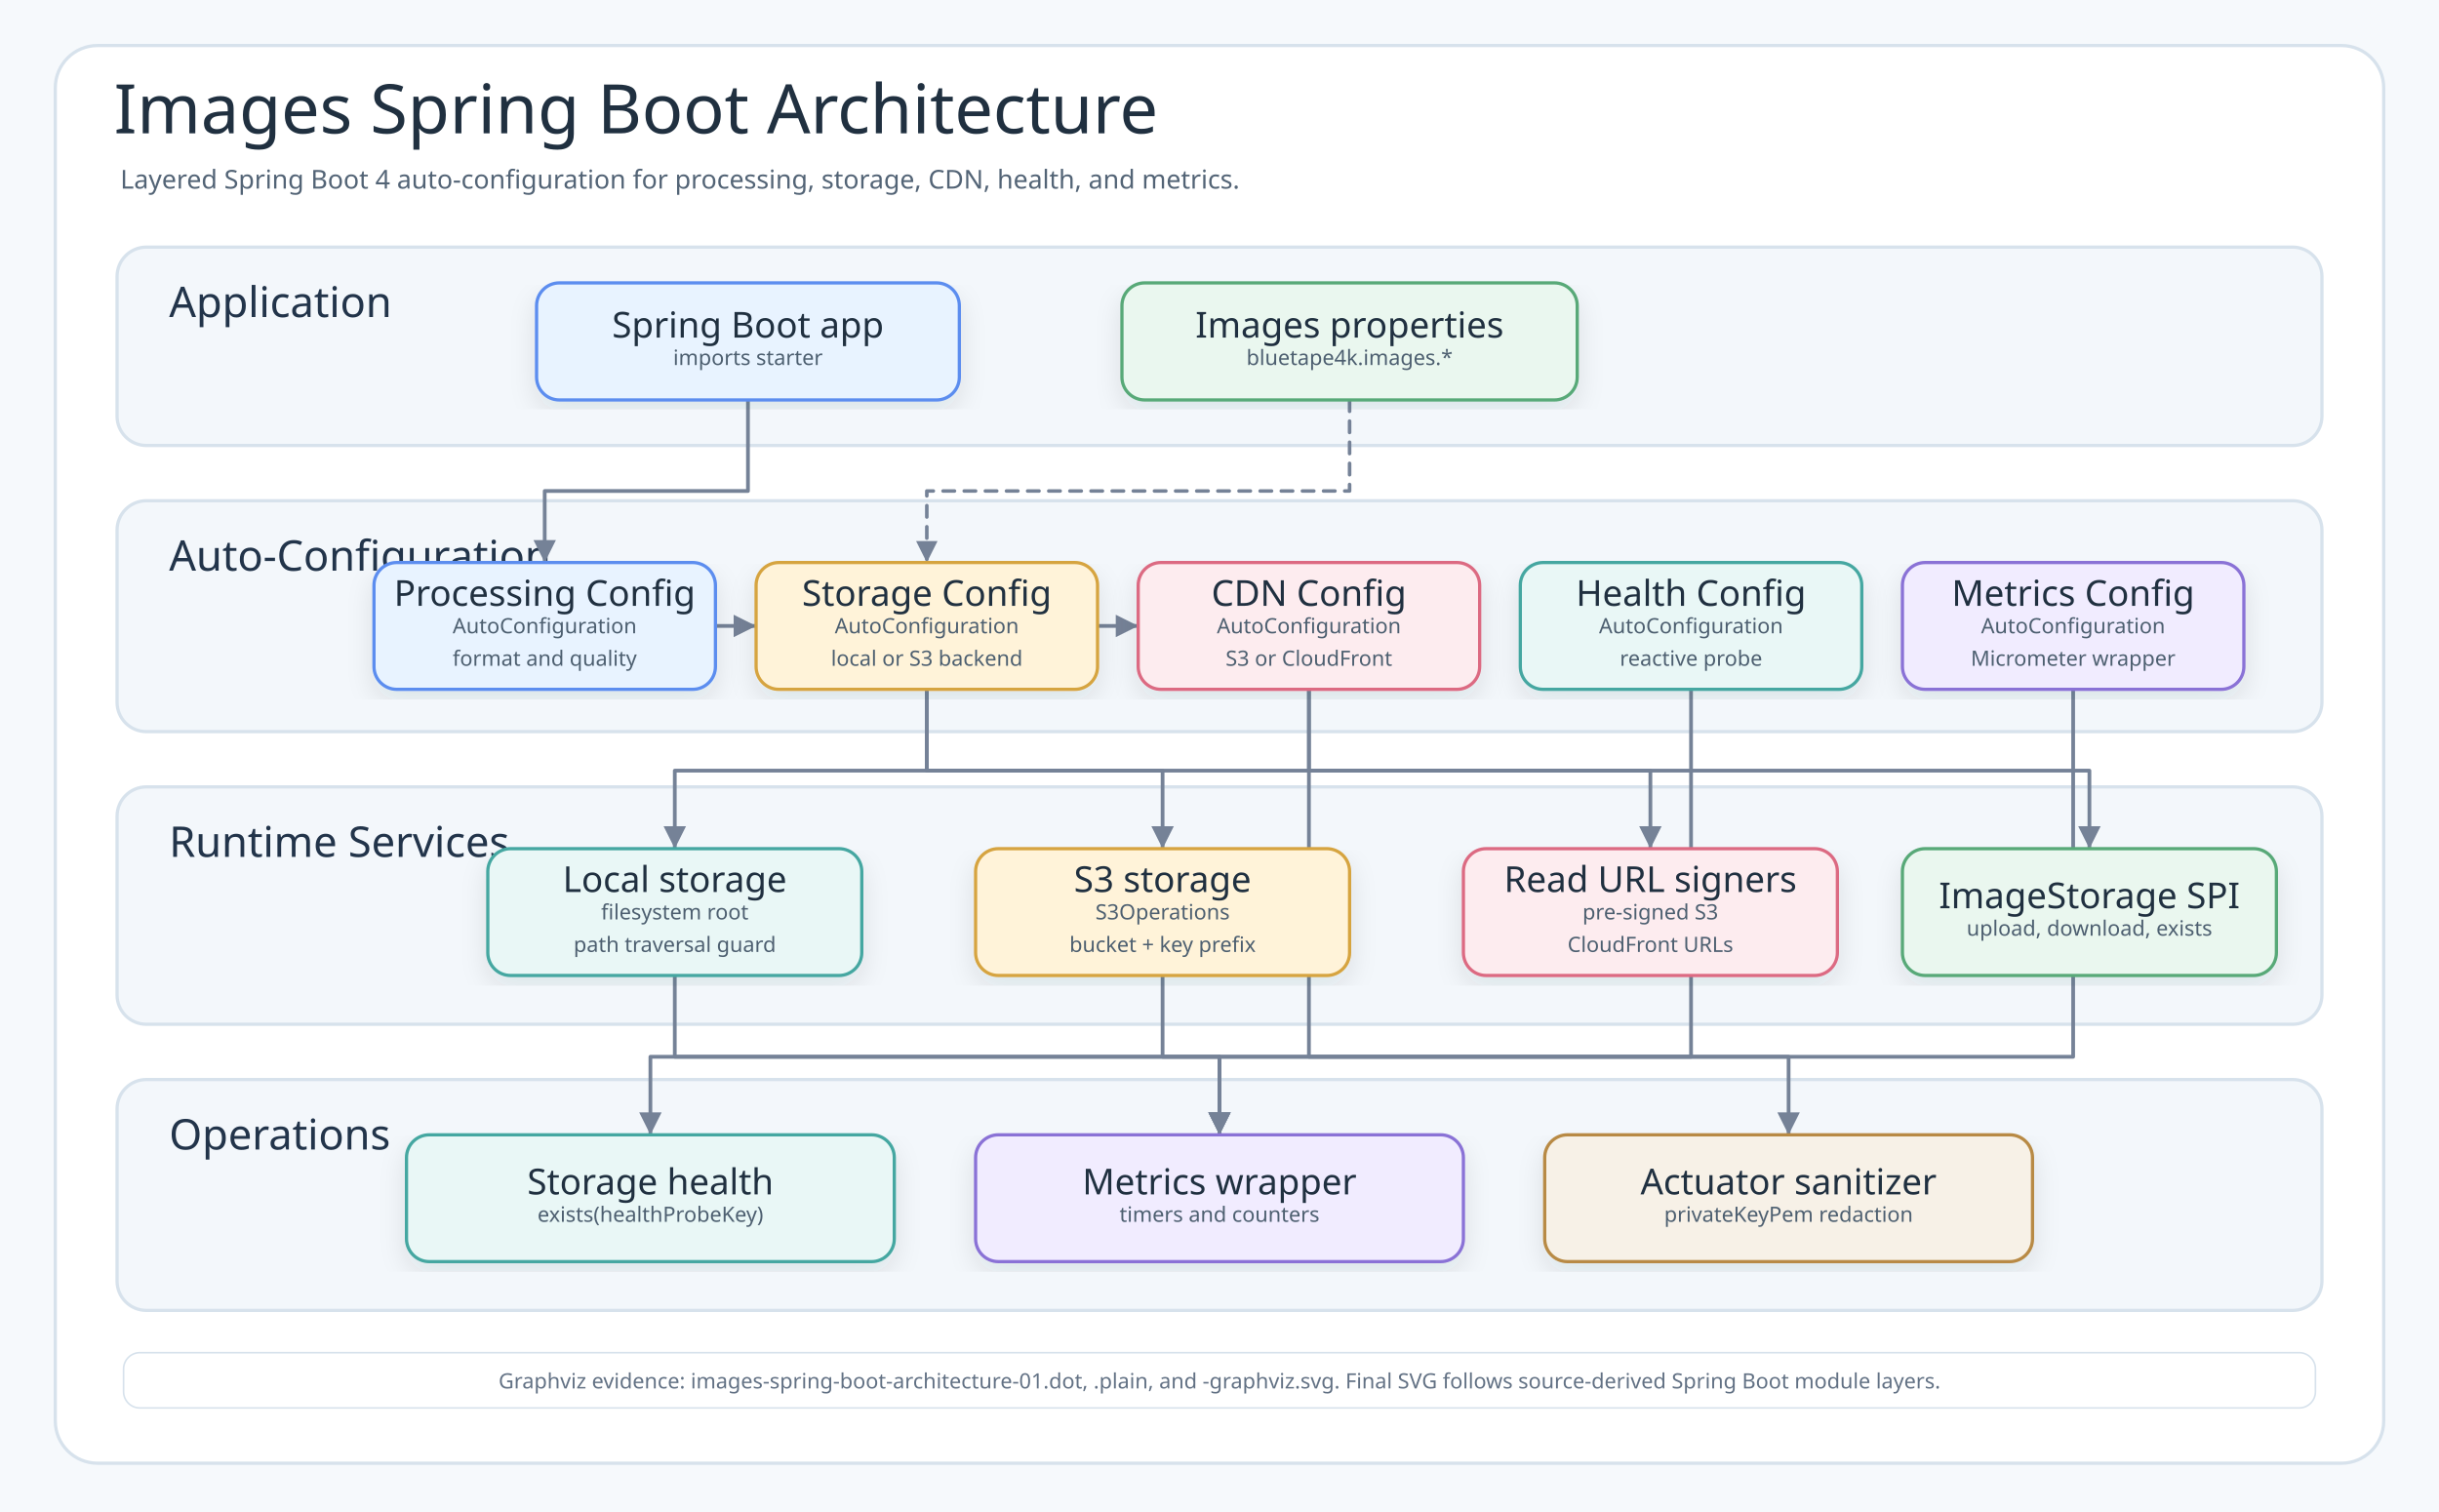
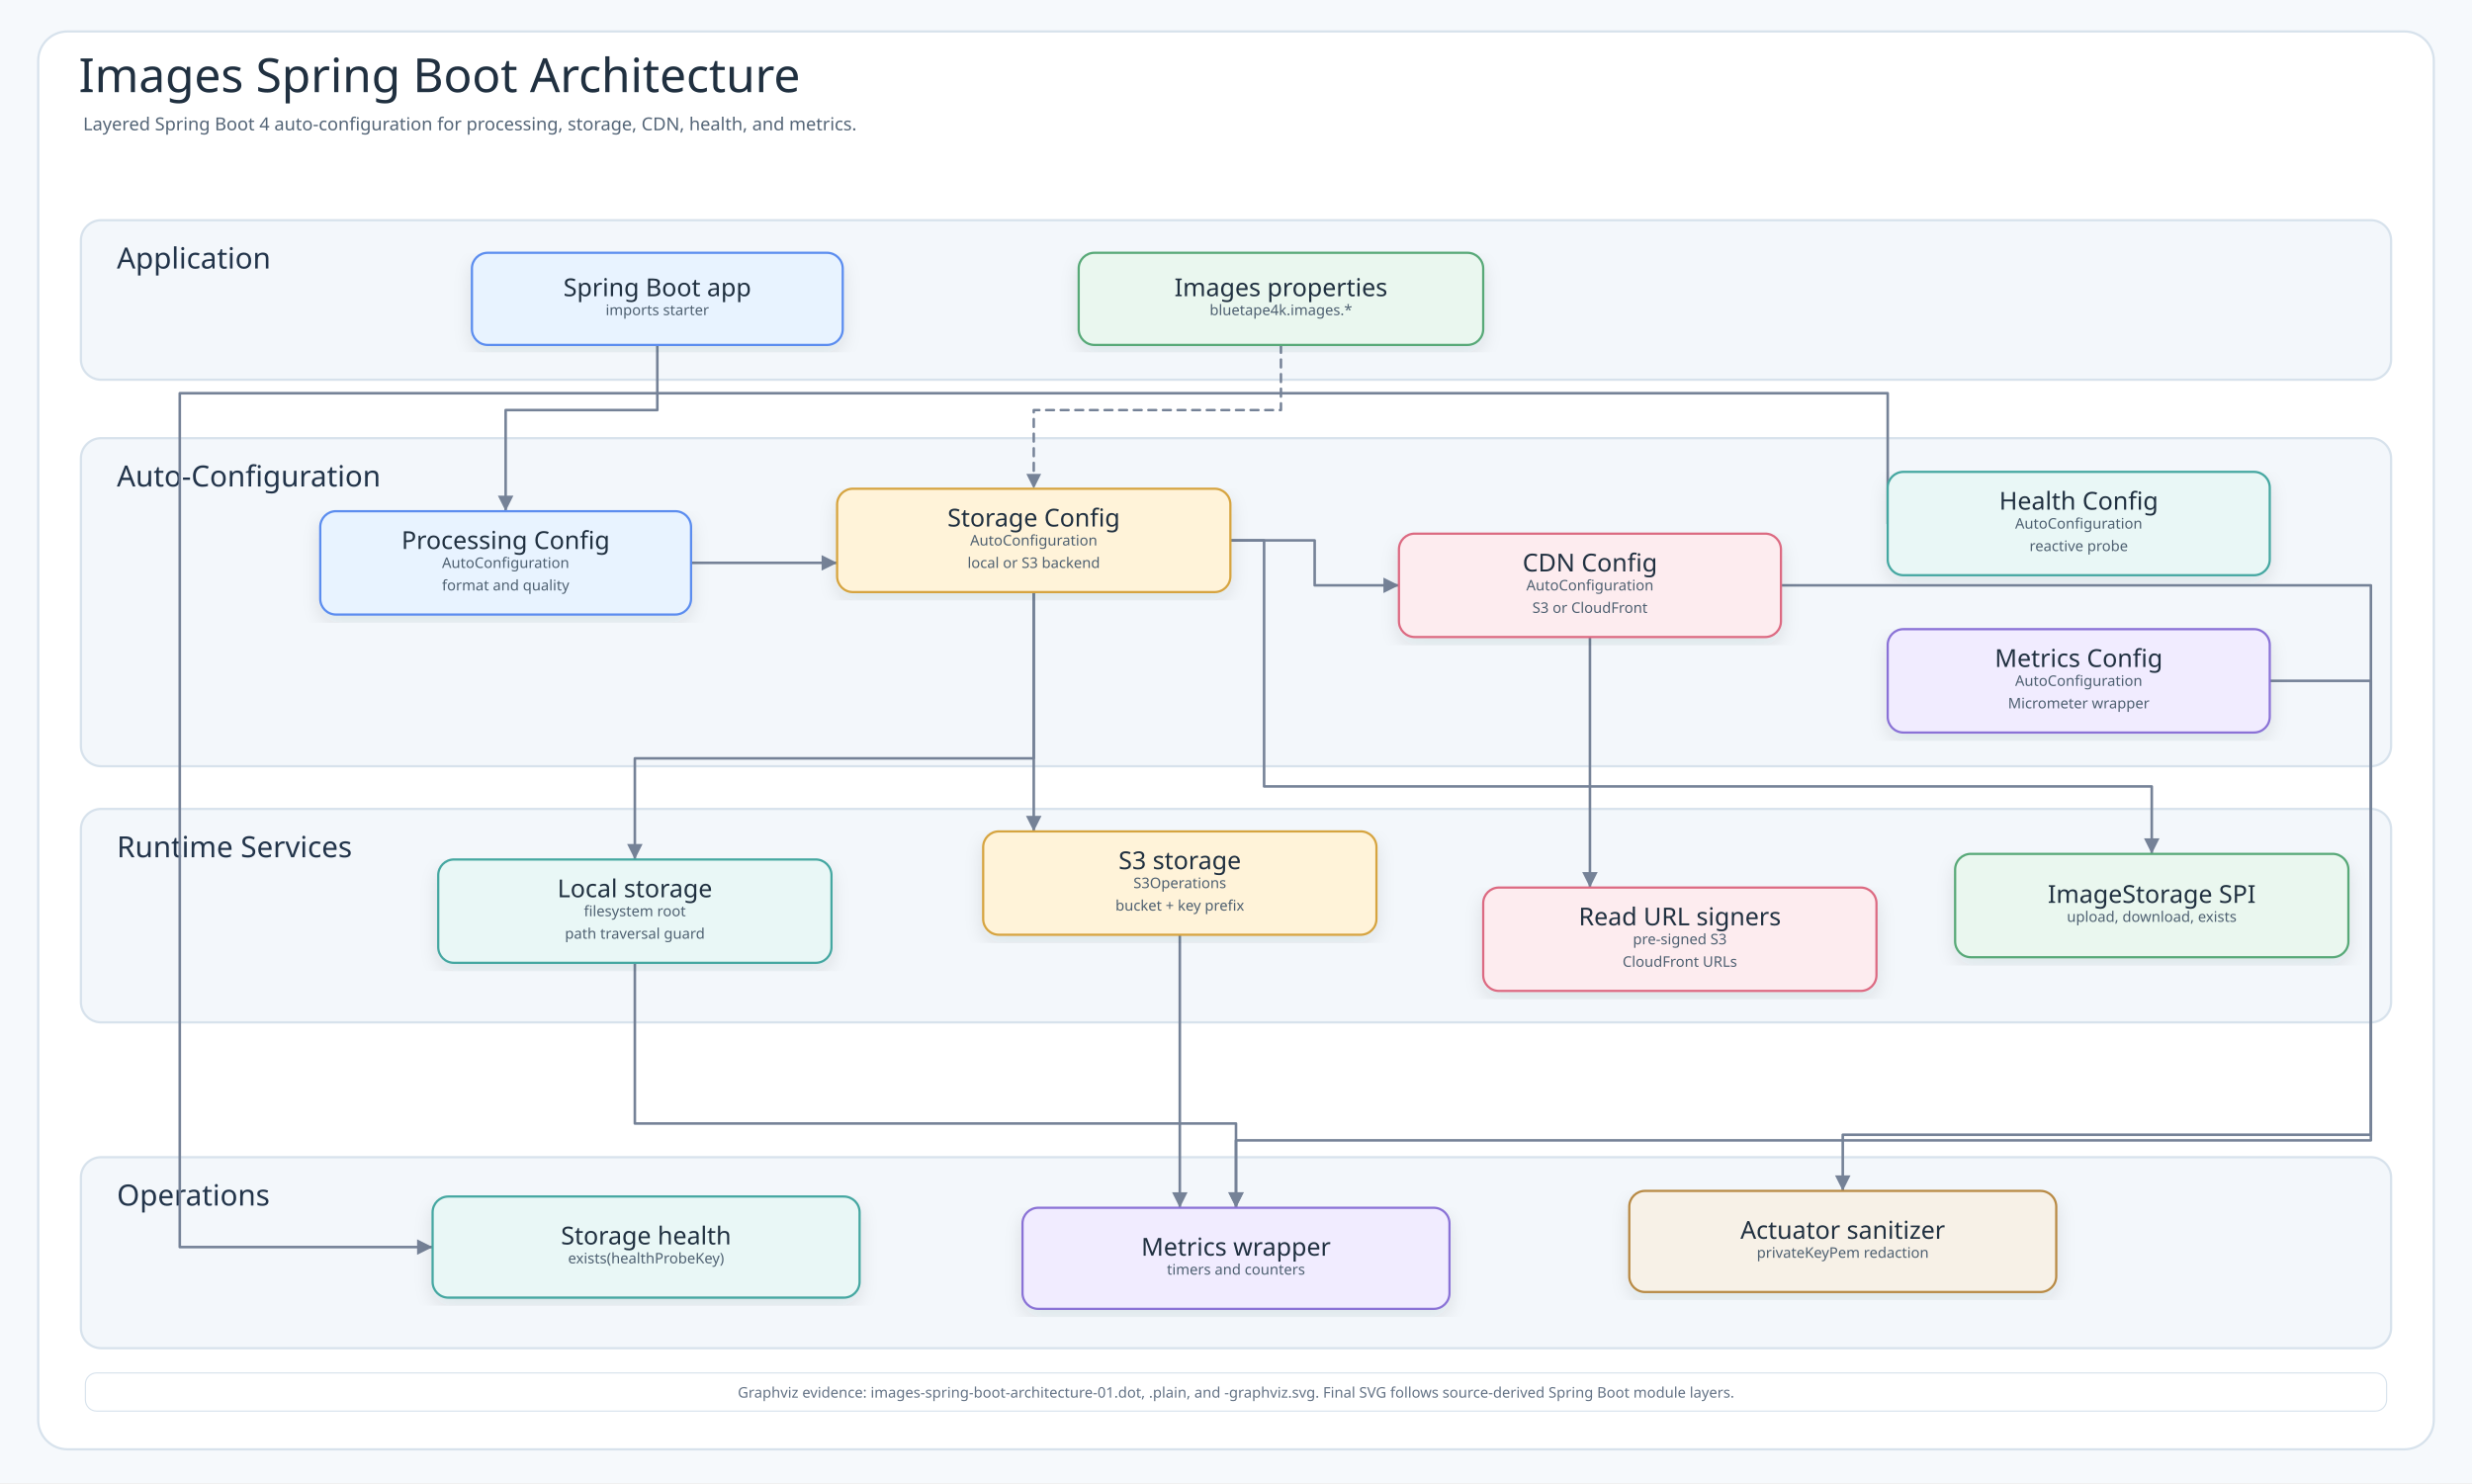
- <svg xmlns="http://www.w3.org/2000/svg" width="1500" height="930" viewBox="0 0 1500 930" role="img" aria-label="Images Spring Boot Architecture">
+ <svg xmlns="http://www.w3.org/2000/svg" width="2200" height="1320" viewBox="0 0 2200 1320" role="img" aria-label="Images Spring Boot Architecture">
  <defs>
    <filter id="shadow" x="-8%" y="-8%" width="116%" height="116%">
      <feDropShadow dx="0" dy="7" stdDeviation="8" flood-color="#203040" flood-opacity="0.10" />
    </filter>
    <marker id="arrow" markerWidth="8" markerHeight="8" refX="7" refY="4" orient="auto" markerUnits="strokeWidth">
      <path d="M 1 1 L 7 4 L 1 7 Z" fill="#758297" />
    </marker>
    <style>
    .canvas{fill:#F6F9FC}
    .frame{fill:#FFFFFF;stroke:#D7E2EC;stroke-width:2}
    .title{font-family:"Architects Daughter";font-size:42px;fill:#203040;font-weight:400}
    .subtitle{font-family:"Comic Mono";font-size:16px;fill:#536476;font-weight:400}
    .node-title{font-family:"Architects Daughter";font-size:22px;fill:#203040;font-weight:400}
    .node-detail{font-family:"Comic Mono";font-size:13px;fill:#4D5F70;font-weight:400}
    .panel-title{font-family:"Architects Daughter";font-size:24px;fill:#203040;font-weight:400}
    .layer{fill:#F3F7FB;stroke:#D7E2EC;stroke-width:2}
    .layer-title{font-family:"Architects Daughter";font-size:26px;fill:#22344A;font-weight:400}
    .label{font-family:"Comic Mono";font-size:12px;fill:#405366;font-weight:400}
    .footer{font-family:"Comic Mono";font-size:13px;fill:#627184;font-weight:400}
    .footer-pill{fill:#FFFFFF;stroke:#D7E2EC;stroke-width:1}
    .card{filter:url(#shadow);stroke-width:2}
    .edge{stroke:#758297;stroke-width:2.3;fill:none;marker-end:url(#arrow);stroke-linecap:round;stroke-linejoin:round}
    .edge-dashed{stroke:#758297;stroke-width:2.2;fill:none;marker-end:url(#arrow);stroke-linecap:round;stroke-linejoin:round;stroke-dasharray:7 6}
    .lifeline{stroke:#9AA8B8;stroke-width:1.7;stroke-dasharray:7 7}
  </style>
  </defs>
-   <rect class="canvas" width="1500" height="930" />
-   <rect class="frame" x="34" y="28" width="1432" height="872" rx="26" />
+   <rect class="canvas" width="2200" height="1320" />
+   <rect class="frame" x="34" y="28" width="2132" height="1262" rx="26" />
  <text class="title" x="70" y="82">Images Spring Boot Architecture</text>
  <text class="subtitle" x="74" y="116">Layered Spring Boot 4 auto-configuration for processing, storage, CDN, health, and metrics.</text>
-   <g id="layers">
-     <rect class="layer" x="72" y="152" width="1356" height="122" rx="18" />
-     <text class="layer-title" x="104" y="186" dominant-baseline="middle">Application</text>
-     <rect class="layer" x="72" y="308" width="1356" height="142" rx="18" />
-     <text class="layer-title" x="104" y="342" dominant-baseline="middle">Auto-Configuration</text>
-     <rect class="layer" x="72" y="484" width="1356" height="146" rx="18" />
-     <text class="layer-title" x="104" y="518" dominant-baseline="middle">Runtime Services</text>
-     <rect class="layer" x="72" y="664" width="1356" height="142" rx="18" />
-     <text class="layer-title" x="104" y="698" dominant-baseline="middle">Operations</text>
+   <g id="layers" transform="translate(0 0)">
+     <rect class="layer" x="72" y="196" width="2056" height="142" rx="18" />
+     <text class="layer-title" x="104" y="230" dominant-baseline="middle">Application</text>
+     <rect class="layer" x="72" y="390" width="2056" height="292" rx="18" />
+     <text class="layer-title" x="104" y="424" dominant-baseline="middle">Auto-Configuration</text>
+     <rect class="layer" x="72" y="720" width="2056" height="190" rx="18" />
+     <text class="layer-title" x="104" y="754" dominant-baseline="middle">Runtime Services</text>
+     <rect class="layer" x="72" y="1030" width="2056" height="170" rx="18" />
+     <text class="layer-title" x="104" y="1064" dominant-baseline="middle">Operations</text>
  </g>
-   <g id="edges">
-     <path class="edge" d="M 460 246 L 460 302 L 335 302 L 335 346" stroke="#56708C" />
-     <path class="edge-dashed" d="M 830 246 L 830 302 L 570 302 L 570 346" stroke="#8A72D6" />
-     <path class="edge" d="M 440 385 L 465 385" stroke="#56708C" />
-     <path class="edge" d="M 675 385 L 700 385" stroke="#DB7890" />
-     <path class="edge" d="M 570 424 L 570 474 L 415 474 L 415 522" stroke="#45A7A1" />
-     <path class="edge" d="M 570 424 L 570 474 L 715 474 L 715 522" stroke="#D9AA4D" />
-     <path class="edge" d="M 805 424 L 805 474 L 1015 474 L 1015 522" stroke="#DB7890" />
-     <path class="edge" d="M 570 424 L 570 474 L 1285 474 L 1285 522" stroke="#58A978" />
-     <path class="edge" d="M 1040 424 L 1040 650 L 400 650 L 400 698" stroke="#45A7A1" />
-     <path class="edge" d="M 1275 424 L 1275 650 L 750 650 L 750 698" stroke="#8A72D6" />
-     <path class="edge" d="M 805 424 L 805 650 L 1100 650 L 1100 698" stroke="#B88A44" />
-     <path class="edge" d="M 415 600 L 415 650 L 750 650 L 750 698" stroke="#45A7A1" />
-     <path class="edge" d="M 715 600 L 715 650 L 750 650 L 750 698" stroke="#D9AA4D" />
+   <g id="edges" transform="translate(0 0)">
+     <path class="edge" d="M 585 307 L 585 365 L 450 365 L 450 455" stroke="#56708C" />
+     <path class="edge-dashed" d="M 1140 307 L 1140 365 L 920 365 L 920 435" stroke="#8A72D6" />
+     <path class="edge" d="M 615 501 L 745 501" stroke="#56708C" />
+     <path class="edge" d="M 1095 481 L 1170 481 L 1170 521 L 1245 521" stroke="#DB7890" />
+     <path class="edge" d="M 920 527 L 920 675 L 565 675 L 565 765" stroke="#45A7A1" />
+     <path class="edge" d="M 920 527 L 920 740" stroke="#D9AA4D" />
+     <path class="edge" d="M 1415 567 L 1415 790" stroke="#DB7890" />
+     <path class="edge" d="M 1095 481 L 1125 481 L 1125 700 L 1915 700 L 1915 760" stroke="#58A978" />
+     <path class="edge" d="M 1680 466 L 1680 350 L 160 350 L 160 1110 L 385 1110" stroke="#45A7A1" />
+     <path class="edge" d="M 2020 606 L 2110 606 L 2110 1015 L 1100 1015 L 1100 1075" stroke="#8A72D6" />
+     <path class="edge" d="M 1585 521 L 2110 521 L 2110 1010 L 1640 1010 L 1640 1060" stroke="#B88A44" />
+     <path class="edge" d="M 565 857 L 565 1000 L 1100 1000 L 1100 1075" stroke="#45A7A1" />
+     <path class="edge" d="M 1050 832 L 1050 1075" stroke="#D9AA4D" />
  </g>
-   <g id="nodes">
+   <g id="nodes" transform="translate(0 0)">
    <g id="app">
-       <rect class="card" x="330" y="174" width="260" height="72" rx="14" fill="#E8F3FF" stroke="#5B8DEF" />
-       <text class="node-title" x="460" y="200.0" text-anchor="middle" dominant-baseline="middle">Spring Boot app</text>
-       <text class="node-detail" x="460" y="220.0" text-anchor="middle" dominant-baseline="middle">imports starter</text>
+       <rect class="card" x="420" y="225" width="330" height="82" rx="14" fill="#E8F3FF" stroke="#5B8DEF" />
+       <text class="node-title" x="585" y="256.0" text-anchor="middle" dominant-baseline="middle">Spring Boot app</text>
+       <text class="node-detail" x="585" y="276.0" text-anchor="middle" dominant-baseline="middle">imports starter</text>
    </g>
    <g id="props">
-       <rect class="card" x="690" y="174" width="280" height="72" rx="14" fill="#EAF7EF" stroke="#58A978" />
-       <text class="node-title" x="830" y="200.0" text-anchor="middle" dominant-baseline="middle">Images properties</text>
-       <text class="node-detail" x="830" y="220.0" text-anchor="middle" dominant-baseline="middle">bluetape4k.images.*</text>
+       <rect class="card" x="960" y="225" width="360" height="82" rx="14" fill="#EAF7EF" stroke="#58A978" />
+       <text class="node-title" x="1140" y="256.0" text-anchor="middle" dominant-baseline="middle">Images properties</text>
+       <text class="node-detail" x="1140" y="276.0" text-anchor="middle" dominant-baseline="middle">bluetape4k.images.*</text>
    </g>
    <g id="autoProcessing">
-       <rect class="card" x="230" y="346" width="210" height="78" rx="14" fill="#E8F3FF" stroke="#5B8DEF" />
-       <text class="node-title" x="335" y="365.0" text-anchor="middle" dominant-baseline="middle">Processing Config</text>
-       <text class="node-detail" x="335" y="385.0" text-anchor="middle" dominant-baseline="middle">AutoConfiguration</text>
-       <text class="node-detail" x="335" y="405.0" text-anchor="middle" dominant-baseline="middle">format and quality</text>
+       <rect class="card" x="285" y="455" width="330" height="92" rx="14" fill="#E8F3FF" stroke="#5B8DEF" />
+       <text class="node-title" x="450" y="481.0" text-anchor="middle" dominant-baseline="middle">Processing Config</text>
+       <text class="node-detail" x="450" y="501.0" text-anchor="middle" dominant-baseline="middle">AutoConfiguration</text>
+       <text class="node-detail" x="450" y="521.0" text-anchor="middle" dominant-baseline="middle">format and quality</text>
    </g>
    <g id="autoStorage">
-       <rect class="card" x="465" y="346" width="210" height="78" rx="14" fill="#FFF3D9" stroke="#D6A441" />
-       <text class="node-title" x="570" y="365.0" text-anchor="middle" dominant-baseline="middle">Storage Config</text>
-       <text class="node-detail" x="570" y="385.0" text-anchor="middle" dominant-baseline="middle">AutoConfiguration</text>
-       <text class="node-detail" x="570" y="405.0" text-anchor="middle" dominant-baseline="middle">local or S3 backend</text>
+       <rect class="card" x="745" y="435" width="350" height="92" rx="14" fill="#FFF3D9" stroke="#D6A441" />
+       <text class="node-title" x="920" y="461.0" text-anchor="middle" dominant-baseline="middle">Storage Config</text>
+       <text class="node-detail" x="920" y="481.0" text-anchor="middle" dominant-baseline="middle">AutoConfiguration</text>
+       <text class="node-detail" x="920" y="501.0" text-anchor="middle" dominant-baseline="middle">local or S3 backend</text>
    </g>
    <g id="autoCdn">
-       <rect class="card" x="700" y="346" width="210" height="78" rx="14" fill="#FDECEF" stroke="#DC6B82" />
-       <text class="node-title" x="805" y="365.0" text-anchor="middle" dominant-baseline="middle">CDN Config</text>
-       <text class="node-detail" x="805" y="385.0" text-anchor="middle" dominant-baseline="middle">AutoConfiguration</text>
-       <text class="node-detail" x="805" y="405.0" text-anchor="middle" dominant-baseline="middle">S3 or CloudFront</text>
+       <rect class="card" x="1245" y="475" width="340" height="92" rx="14" fill="#FDECEF" stroke="#DC6B82" />
+       <text class="node-title" x="1415" y="501.0" text-anchor="middle" dominant-baseline="middle">CDN Config</text>
+       <text class="node-detail" x="1415" y="521.0" text-anchor="middle" dominant-baseline="middle">AutoConfiguration</text>
+       <text class="node-detail" x="1415" y="541.0" text-anchor="middle" dominant-baseline="middle">S3 or CloudFront</text>
    </g>
    <g id="autoHealth">
-       <rect class="card" x="935" y="346" width="210" height="78" rx="14" fill="#E9F7F6" stroke="#45A7A1" />
-       <text class="node-title" x="1040" y="365.0" text-anchor="middle" dominant-baseline="middle">Health Config</text>
-       <text class="node-detail" x="1040" y="385.0" text-anchor="middle" dominant-baseline="middle">AutoConfiguration</text>
-       <text class="node-detail" x="1040" y="405.0" text-anchor="middle" dominant-baseline="middle">reactive probe</text>
+       <rect class="card" x="1680" y="420" width="340" height="92" rx="14" fill="#E9F7F6" stroke="#45A7A1" />
+       <text class="node-title" x="1850" y="446.0" text-anchor="middle" dominant-baseline="middle">Health Config</text>
+       <text class="node-detail" x="1850" y="466.0" text-anchor="middle" dominant-baseline="middle">AutoConfiguration</text>
+       <text class="node-detail" x="1850" y="486.0" text-anchor="middle" dominant-baseline="middle">reactive probe</text>
    </g>
    <g id="autoMetrics">
-       <rect class="card" x="1170" y="346" width="210" height="78" rx="14" fill="#F1ECFF" stroke="#8A72D6" />
-       <text class="node-title" x="1275" y="365.0" text-anchor="middle" dominant-baseline="middle">Metrics Config</text>
-       <text class="node-detail" x="1275" y="385.0" text-anchor="middle" dominant-baseline="middle">AutoConfiguration</text>
-       <text class="node-detail" x="1275" y="405.0" text-anchor="middle" dominant-baseline="middle">Micrometer wrapper</text>
+       <rect class="card" x="1680" y="560" width="340" height="92" rx="14" fill="#F1ECFF" stroke="#8A72D6" />
+       <text class="node-title" x="1850" y="586.0" text-anchor="middle" dominant-baseline="middle">Metrics Config</text>
+       <text class="node-detail" x="1850" y="606.0" text-anchor="middle" dominant-baseline="middle">AutoConfiguration</text>
+       <text class="node-detail" x="1850" y="626.0" text-anchor="middle" dominant-baseline="middle">Micrometer wrapper</text>
    </g>
    <g id="local">
-       <rect class="card" x="300" y="522" width="230" height="78" rx="14" fill="#E9F7F6" stroke="#45A7A1" />
-       <text class="node-title" x="415" y="541.0" text-anchor="middle" dominant-baseline="middle">Local storage</text>
-       <text class="node-detail" x="415" y="561.0" text-anchor="middle" dominant-baseline="middle">filesystem root</text>
-       <text class="node-detail" x="415" y="581.0" text-anchor="middle" dominant-baseline="middle">path traversal guard</text>
+       <rect class="card" x="390" y="765" width="350" height="92" rx="14" fill="#E9F7F6" stroke="#45A7A1" />
+       <text class="node-title" x="565" y="791.0" text-anchor="middle" dominant-baseline="middle">Local storage</text>
+       <text class="node-detail" x="565" y="811.0" text-anchor="middle" dominant-baseline="middle">filesystem root</text>
+       <text class="node-detail" x="565" y="831.0" text-anchor="middle" dominant-baseline="middle">path traversal guard</text>
    </g>
    <g id="s3">
-       <rect class="card" x="600" y="522" width="230" height="78" rx="14" fill="#FFF3D9" stroke="#D6A441" />
-       <text class="node-title" x="715" y="541.0" text-anchor="middle" dominant-baseline="middle">S3 storage</text>
-       <text class="node-detail" x="715" y="561.0" text-anchor="middle" dominant-baseline="middle">S3Operations</text>
-       <text class="node-detail" x="715" y="581.0" text-anchor="middle" dominant-baseline="middle">bucket + key prefix</text>
+       <rect class="card" x="875" y="740" width="350" height="92" rx="14" fill="#FFF3D9" stroke="#D6A441" />
+       <text class="node-title" x="1050" y="766.0" text-anchor="middle" dominant-baseline="middle">S3 storage</text>
+       <text class="node-detail" x="1050" y="786.0" text-anchor="middle" dominant-baseline="middle">S3Operations</text>
+       <text class="node-detail" x="1050" y="806.0" text-anchor="middle" dominant-baseline="middle">bucket + key prefix</text>
    </g>
    <g id="signers">
-       <rect class="card" x="900" y="522" width="230" height="78" rx="14" fill="#FDECEF" stroke="#DC6B82" />
-       <text class="node-title" x="1015" y="541.0" text-anchor="middle" dominant-baseline="middle">Read URL signers</text>
-       <text class="node-detail" x="1015" y="561.0" text-anchor="middle" dominant-baseline="middle">pre-signed S3</text>
-       <text class="node-detail" x="1015" y="581.0" text-anchor="middle" dominant-baseline="middle">CloudFront URLs</text>
+       <rect class="card" x="1320" y="790" width="350" height="92" rx="14" fill="#FDECEF" stroke="#DC6B82" />
+       <text class="node-title" x="1495" y="816.0" text-anchor="middle" dominant-baseline="middle">Read URL signers</text>
+       <text class="node-detail" x="1495" y="836.0" text-anchor="middle" dominant-baseline="middle">pre-signed S3</text>
+       <text class="node-detail" x="1495" y="856.0" text-anchor="middle" dominant-baseline="middle">CloudFront URLs</text>
    </g>
    <g id="storageSpi">
-       <rect class="card" x="1170" y="522" width="230" height="78" rx="14" fill="#EAF7EF" stroke="#58A978" />
-       <text class="node-title" x="1285" y="551.0" text-anchor="middle" dominant-baseline="middle">ImageStorage SPI</text>
-       <text class="node-detail" x="1285" y="571.0" text-anchor="middle" dominant-baseline="middle">upload, download, exists</text>
+       <rect class="card" x="1740" y="760" width="350" height="92" rx="14" fill="#EAF7EF" stroke="#58A978" />
+       <text class="node-title" x="1915" y="796.0" text-anchor="middle" dominant-baseline="middle">ImageStorage SPI</text>
+       <text class="node-detail" x="1915" y="816.0" text-anchor="middle" dominant-baseline="middle">upload, download, exists</text>
    </g>
    <g id="health">
-       <rect class="card" x="250" y="698" width="300" height="78" rx="14" fill="#E9F7F6" stroke="#45A7A1" />
-       <text class="node-title" x="400" y="727.0" text-anchor="middle" dominant-baseline="middle">Storage health</text>
-       <text class="node-detail" x="400" y="747.0" text-anchor="middle" dominant-baseline="middle">exists(healthProbeKey)</text>
+       <rect class="card" x="385" y="1065" width="380" height="90" rx="14" fill="#E9F7F6" stroke="#45A7A1" />
+       <text class="node-title" x="575" y="1100.0" text-anchor="middle" dominant-baseline="middle">Storage health</text>
+       <text class="node-detail" x="575" y="1120.0" text-anchor="middle" dominant-baseline="middle">exists(healthProbeKey)</text>
    </g>
    <g id="metrics">
-       <rect class="card" x="600" y="698" width="300" height="78" rx="14" fill="#F1ECFF" stroke="#8A72D6" />
-       <text class="node-title" x="750" y="727.0" text-anchor="middle" dominant-baseline="middle">Metrics wrapper</text>
-       <text class="node-detail" x="750" y="747.0" text-anchor="middle" dominant-baseline="middle">timers and counters</text>
+       <rect class="card" x="910" y="1075" width="380" height="90" rx="14" fill="#F1ECFF" stroke="#8A72D6" />
+       <text class="node-title" x="1100" y="1110.0" text-anchor="middle" dominant-baseline="middle">Metrics wrapper</text>
+       <text class="node-detail" x="1100" y="1130.0" text-anchor="middle" dominant-baseline="middle">timers and counters</text>
    </g>
    <g id="actuator">
-       <rect class="card" x="950" y="698" width="300" height="78" rx="14" fill="#F7F1E7" stroke="#B88A44" />
-       <text class="node-title" x="1100" y="727.0" text-anchor="middle" dominant-baseline="middle">Actuator sanitizer</text>
-       <text class="node-detail" x="1100" y="747.0" text-anchor="middle" dominant-baseline="middle">privateKeyPem redaction</text>
+       <rect class="card" x="1450" y="1060" width="380" height="90" rx="14" fill="#F7F1E7" stroke="#B88A44" />
+       <text class="node-title" x="1640" y="1095.0" text-anchor="middle" dominant-baseline="middle">Actuator sanitizer</text>
+       <text class="node-detail" x="1640" y="1115.0" text-anchor="middle" dominant-baseline="middle">privateKeyPem redaction</text>
    </g>
  </g>
-   <rect class="footer-pill" x="76" y="832" width="1348" height="34" rx="10" />
-   <text class="footer" x="750.0" y="854" text-anchor="middle">Graphviz evidence: images-spring-boot-architecture-01.dot, .plain, and -graphviz.svg. Final SVG follows source-derived Spring Boot module layers.</text>
+   <rect class="footer-pill" x="76" y="1222" width="2048" height="34" rx="10" />
+   <text class="footer" x="1100.0" y="1244" text-anchor="middle">Graphviz evidence: images-spring-boot-architecture-01.dot, .plain, and -graphviz.svg. Final SVG follows source-derived Spring Boot module layers.</text>
</svg>
